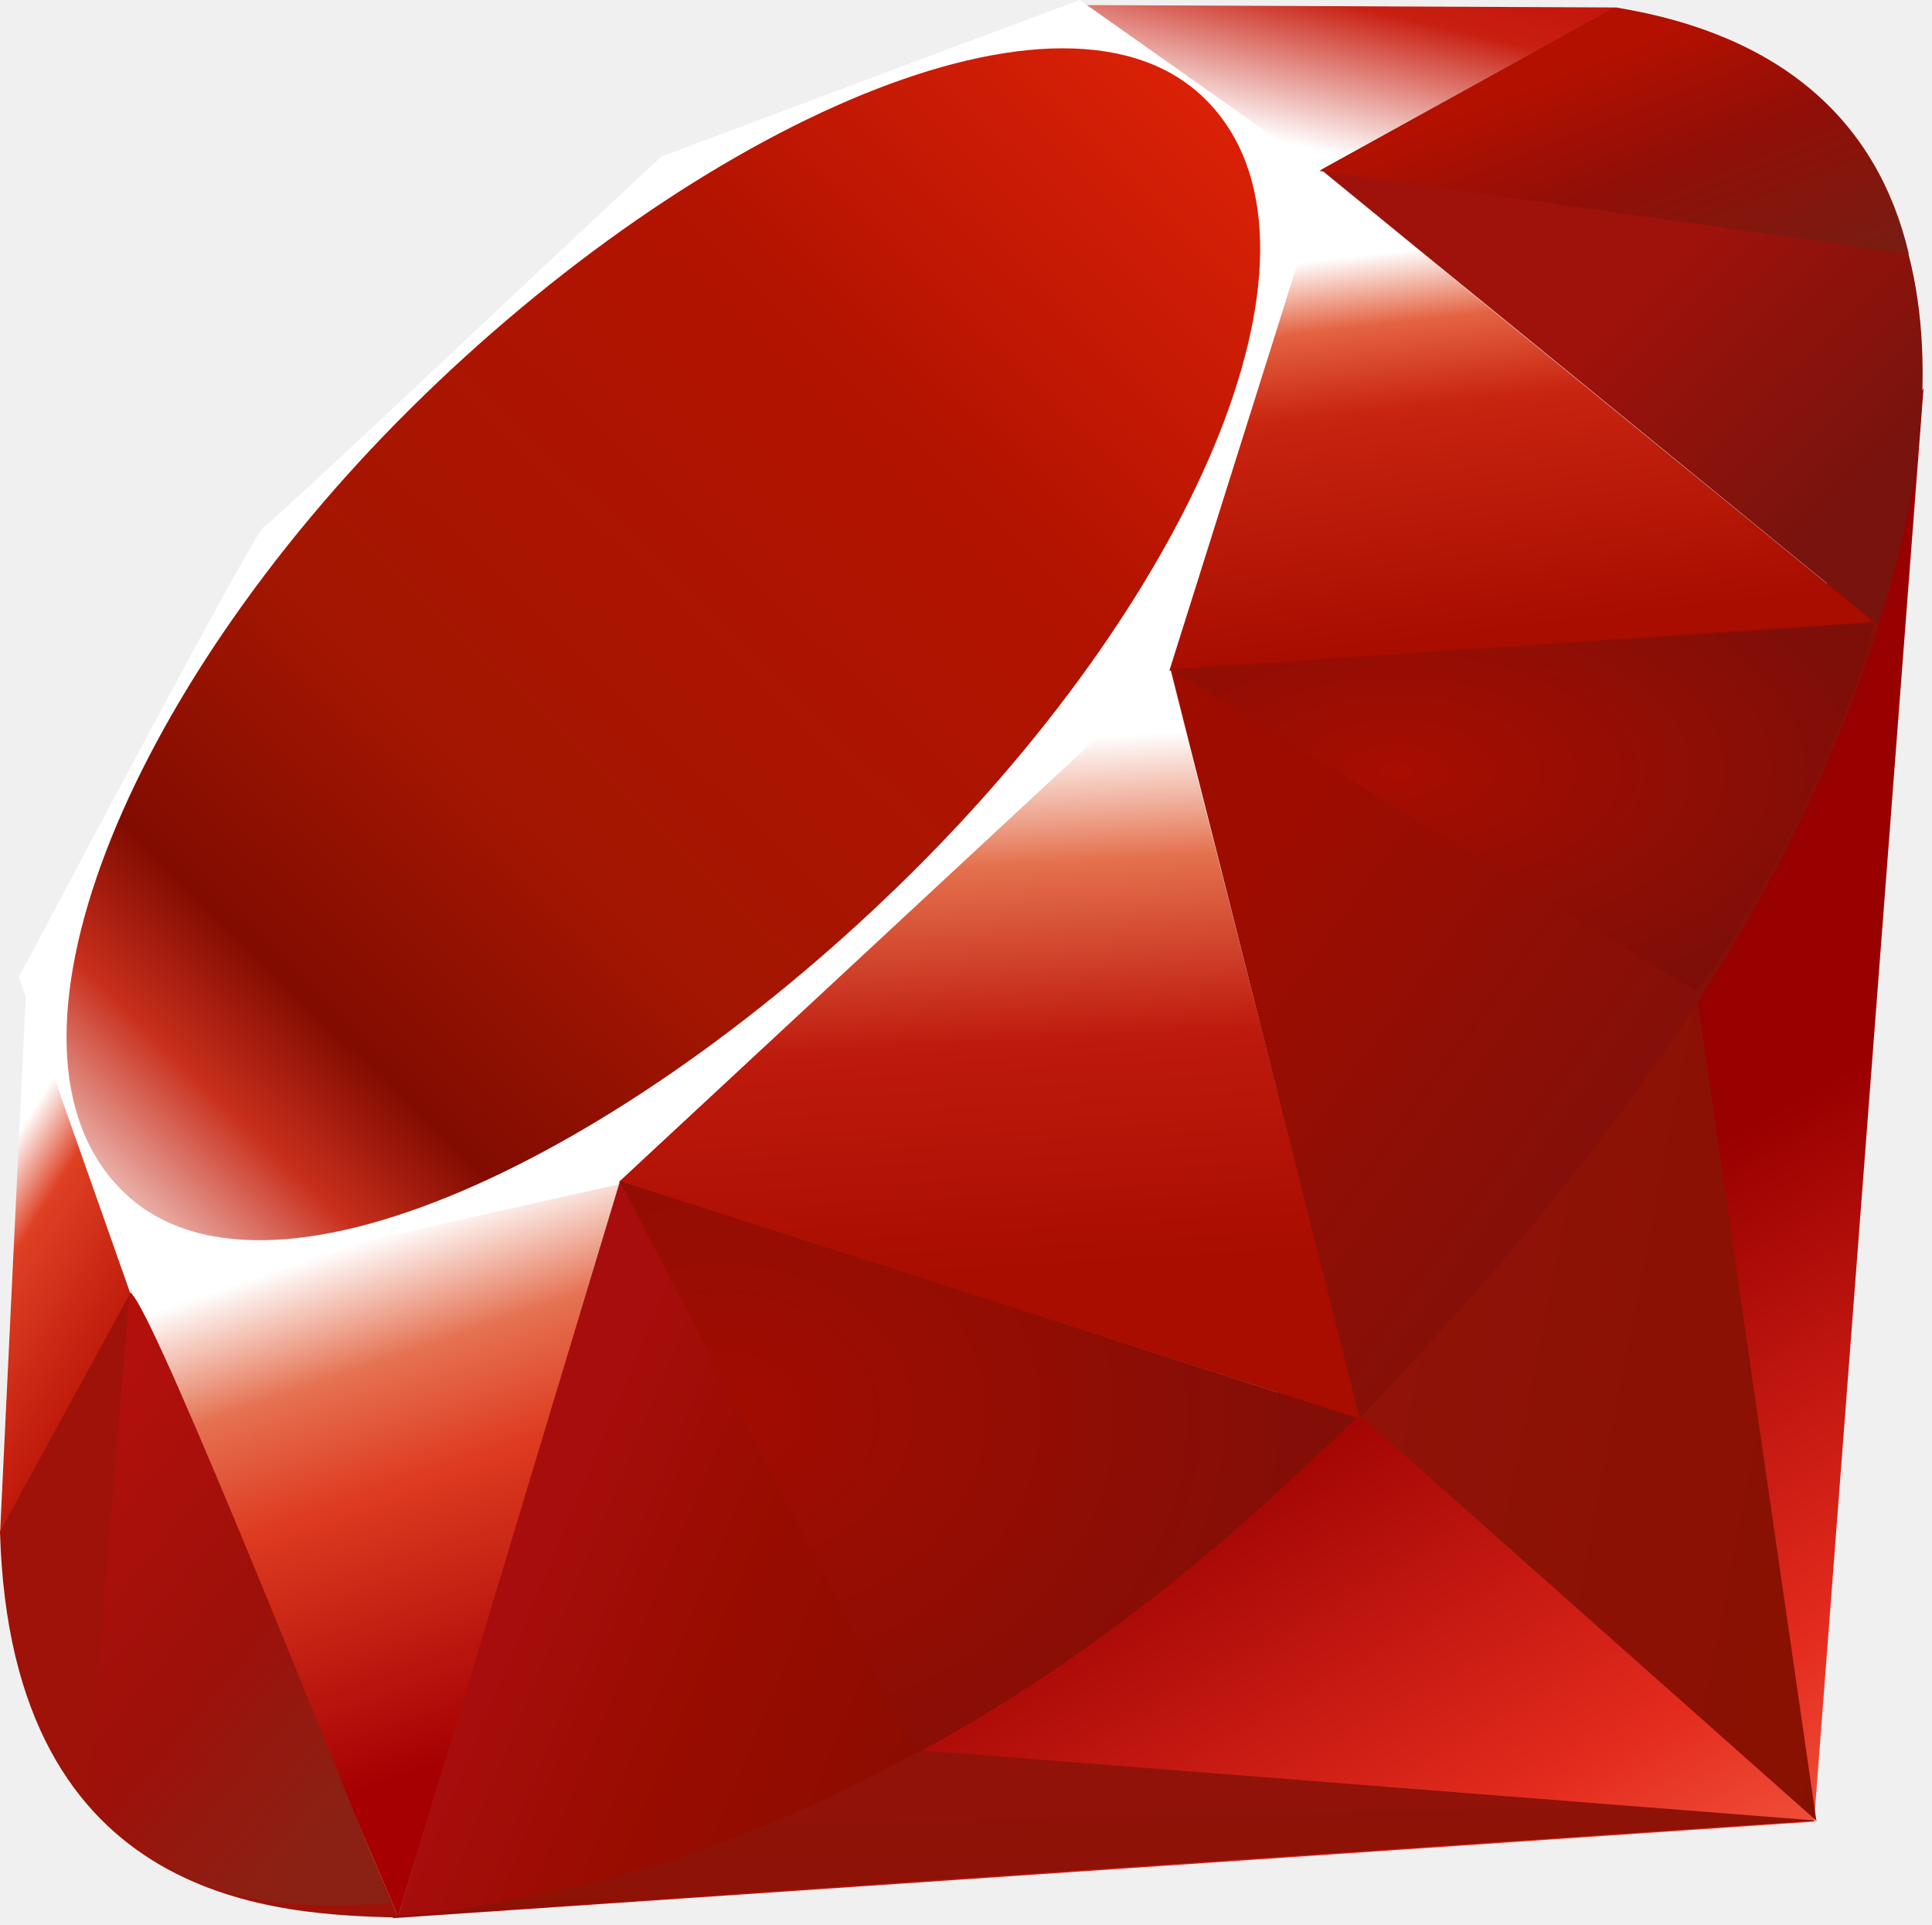
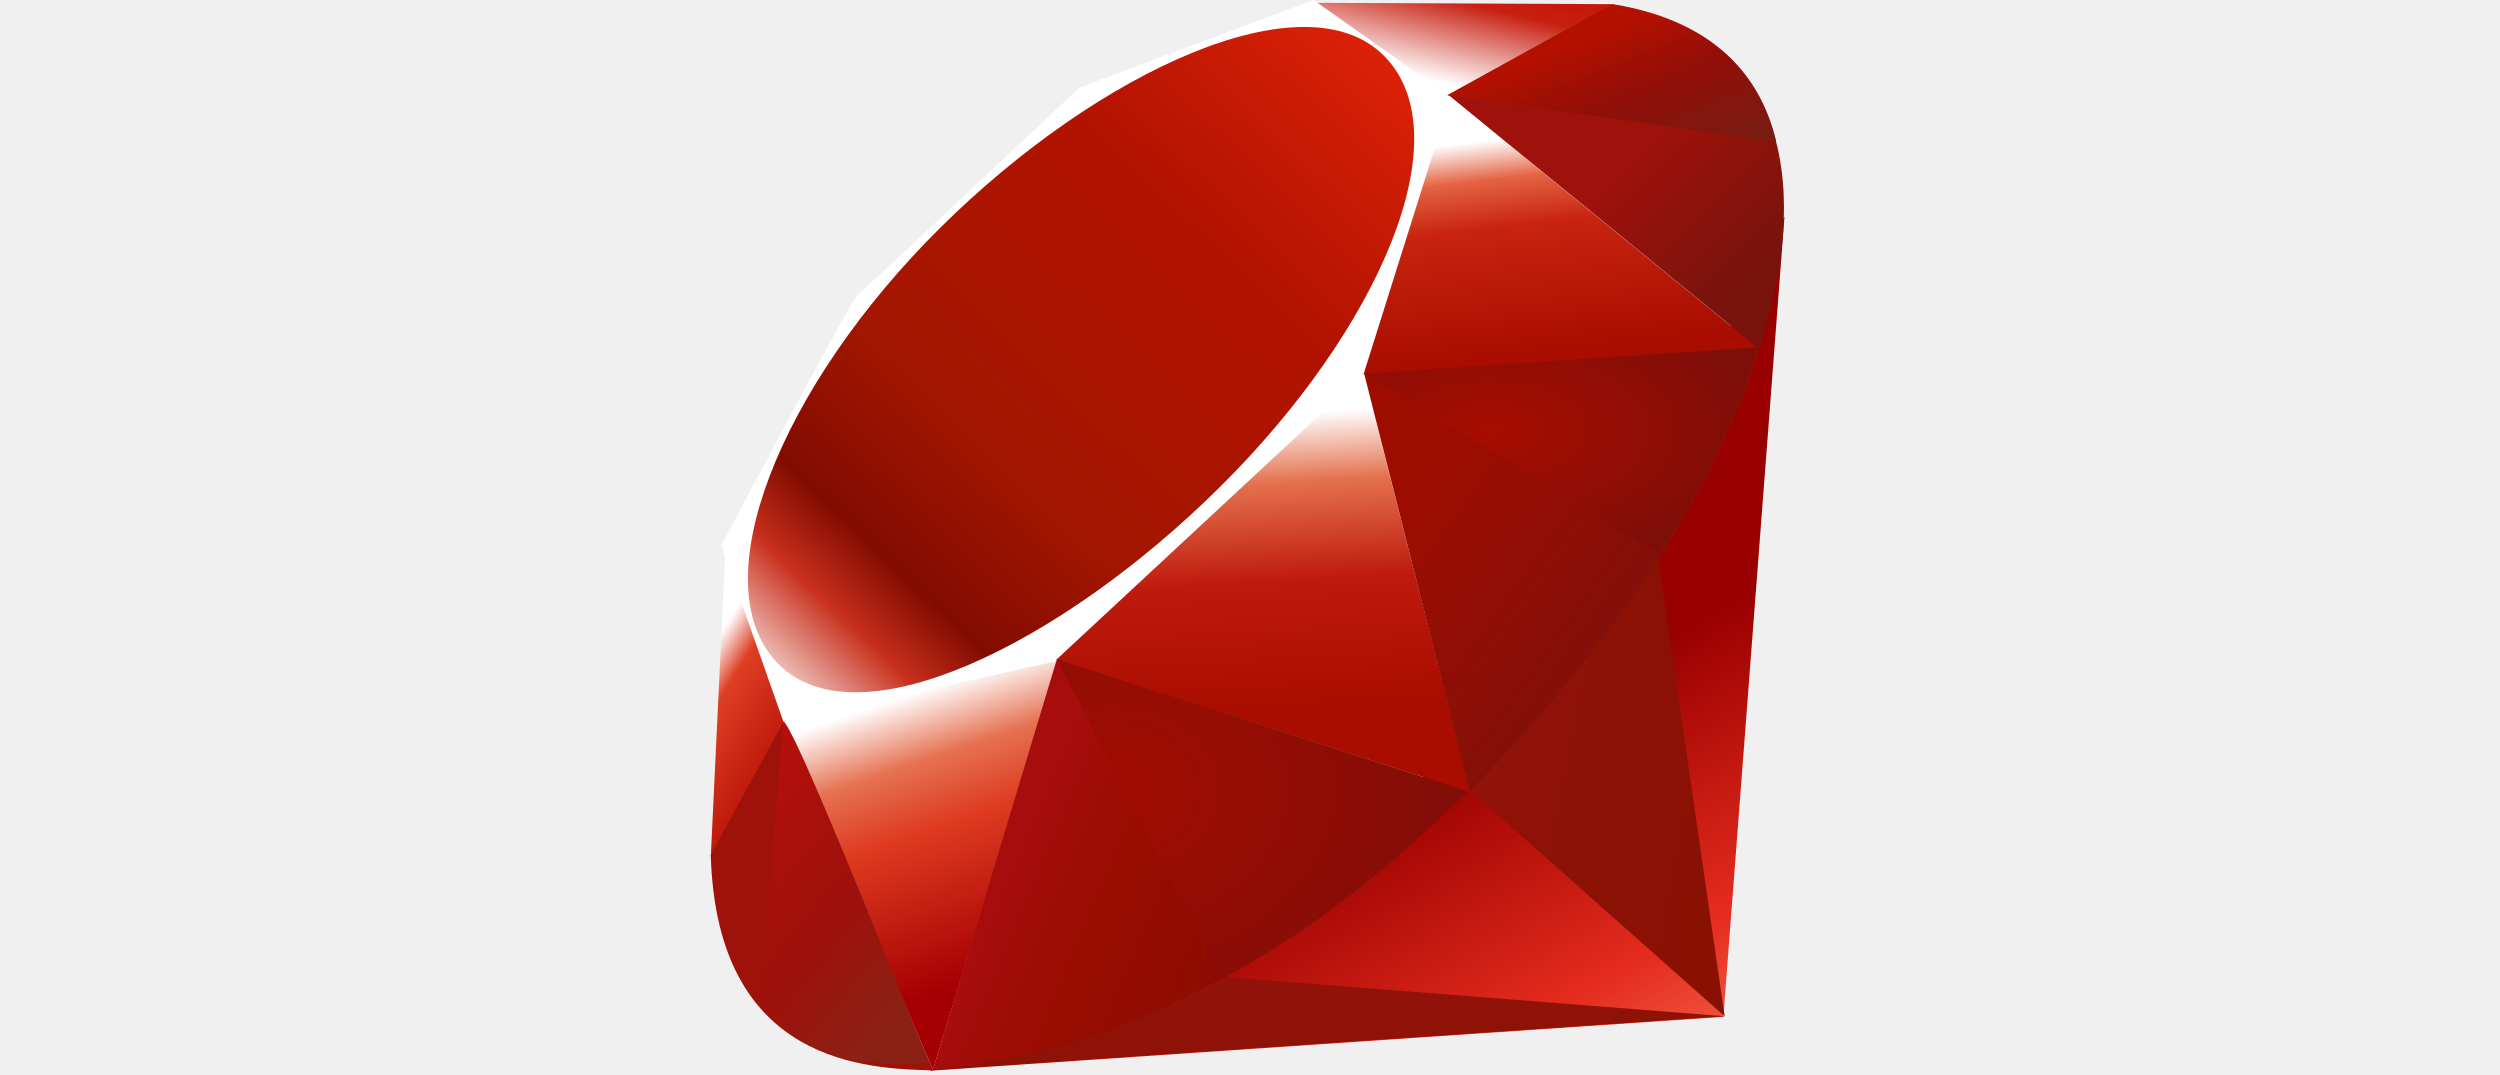
- <svg xmlns="http://www.w3.org/2000/svg" width="256px" height="255px" viewBox="0 0 256 255" version="1.1" preserveAspectRatio="xMidYMid">
+ <svg xmlns="http://www.w3.org/2000/svg" width="256px" height="110px" viewBox="0 0 256 255" version="1.1" preserveAspectRatio="xMidYMid">
  <defs>
    <linearGradient x1="84.75%" y1="111.399%" x2="58.254%" y2="64.584%" id="linearGradient-1">
      <stop stop-color="#FB7655" offset="0%" />
      <stop stop-color="#FB7655" offset="0%" />
      <stop stop-color="#E42B1E" offset="41%" />
      <stop stop-color="#990000" offset="99%" />
      <stop stop-color="#990000" offset="100%" />
    </linearGradient>
    <linearGradient x1="116.651%" y1="60.89%" x2="1.746%" y2="19.288%" id="linearGradient-2">
      <stop stop-color="#871101" offset="0%" />
      <stop stop-color="#871101" offset="0%" />
      <stop stop-color="#911209" offset="99%" />
      <stop stop-color="#911209" offset="100%" />
    </linearGradient>
    <linearGradient x1="75.774%" y1="219.327%" x2="38.978%" y2="7.829%" id="linearGradient-3">
      <stop stop-color="#871101" offset="0%" />
      <stop stop-color="#871101" offset="0%" />
      <stop stop-color="#911209" offset="99%" />
      <stop stop-color="#911209" offset="100%" />
    </linearGradient>
    <linearGradient x1="50.012%" y1="7.234%" x2="66.483%" y2="79.135%" id="linearGradient-4">
      <stop stop-color="#FFFFFF" offset="0%" />
      <stop stop-color="#FFFFFF" offset="0%" />
      <stop stop-color="#E57252" offset="23%" />
      <stop stop-color="#DE3B20" offset="46%" />
      <stop stop-color="#A60003" offset="99%" />
      <stop stop-color="#A60003" offset="100%" />
    </linearGradient>
    <linearGradient x1="46.174%" y1="16.348%" x2="49.932%" y2="83.047%" id="linearGradient-5">
      <stop stop-color="#FFFFFF" offset="0%" />
      <stop stop-color="#FFFFFF" offset="0%" />
      <stop stop-color="#E4714E" offset="23%" />
      <stop stop-color="#BE1A0D" offset="56%" />
      <stop stop-color="#A80D00" offset="99%" />
      <stop stop-color="#A80D00" offset="100%" />
    </linearGradient>
    <linearGradient x1="36.965%" y1="15.594%" x2="49.528%" y2="92.478%" id="linearGradient-6">
      <stop stop-color="#FFFFFF" offset="0%" />
      <stop stop-color="#FFFFFF" offset="0%" />
      <stop stop-color="#E46342" offset="18%" />
      <stop stop-color="#C82410" offset="40%" />
      <stop stop-color="#A80D00" offset="99%" />
      <stop stop-color="#A80D00" offset="100%" />
    </linearGradient>
    <linearGradient x1="13.609%" y1="58.346%" x2="85.764%" y2="-46.717%" id="linearGradient-7">
      <stop stop-color="#FFFFFF" offset="0%" />
      <stop stop-color="#FFFFFF" offset="0%" />
      <stop stop-color="#C81F11" offset="54%" />
      <stop stop-color="#BF0905" offset="99%" />
      <stop stop-color="#BF0905" offset="100%" />
    </linearGradient>
    <linearGradient x1="27.624%" y1="21.135%" x2="50.745%" y2="79.056%" id="linearGradient-8">
      <stop stop-color="#FFFFFF" offset="0%" />
      <stop stop-color="#FFFFFF" offset="0%" />
      <stop stop-color="#DE4024" offset="31%" />
      <stop stop-color="#BF190B" offset="99%" />
      <stop stop-color="#BF190B" offset="100%" />
    </linearGradient>
    <linearGradient x1="-20.667%" y1="122.282%" x2="104.242%" y2="-6.342%" id="linearGradient-9">
      <stop stop-color="#BD0012" offset="0%" />
      <stop stop-color="#BD0012" offset="0%" />
      <stop stop-color="#FFFFFF" offset="7%" />
      <stop stop-color="#FFFFFF" offset="17%" />
      <stop stop-color="#C82F1C" offset="27%" />
      <stop stop-color="#820C01" offset="33%" />
      <stop stop-color="#A31601" offset="46%" />
      <stop stop-color="#B31301" offset="72%" />
      <stop stop-color="#E82609" offset="99%" />
      <stop stop-color="#E82609" offset="100%" />
    </linearGradient>
    <linearGradient x1="58.792%" y1="65.205%" x2="11.964%" y2="50.128%" id="linearGradient-10">
      <stop stop-color="#8C0C01" offset="0%" />
      <stop stop-color="#8C0C01" offset="0%" />
      <stop stop-color="#990C00" offset="54%" />
      <stop stop-color="#A80D0E" offset="99%" />
      <stop stop-color="#A80D0E" offset="100%" />
    </linearGradient>
    <linearGradient x1="79.319%" y1="62.754%" x2="23.088%" y2="17.888%" id="linearGradient-11">
      <stop stop-color="#7E110B" offset="0%" />
      <stop stop-color="#7E110B" offset="0%" />
      <stop stop-color="#9E0C00" offset="99%" />
      <stop stop-color="#9E0C00" offset="100%" />
    </linearGradient>
    <linearGradient x1="92.88%" y1="74.122%" x2="59.841%" y2="39.704%" id="linearGradient-12">
      <stop stop-color="#79130D" offset="0%" />
      <stop stop-color="#79130D" offset="0%" />
      <stop stop-color="#9E120B" offset="99%" />
      <stop stop-color="#9E120B" offset="100%" />
    </linearGradient>
    <radialGradient cx="32.001%" cy="40.21%" fx="32.001%" fy="40.21%" r="69.573%" id="radialGradient-13">
      <stop stop-color="#A80D00" offset="0%" />
      <stop stop-color="#A80D00" offset="0%" />
      <stop stop-color="#7E0E08" offset="99%" />
      <stop stop-color="#7E0E08" offset="100%" />
    </radialGradient>
    <radialGradient cx="13.549%" cy="40.86%" fx="13.549%" fy="40.86%" r="88.386%" id="radialGradient-14">
      <stop stop-color="#A30C00" offset="0%" />
      <stop stop-color="#A30C00" offset="0%" />
      <stop stop-color="#800E08" offset="99%" />
      <stop stop-color="#800E08" offset="100%" />
    </radialGradient>
    <linearGradient x1="56.57%" y1="101.717%" x2="3.105%" y2="11.993%" id="linearGradient-15">
      <stop stop-color="#8B2114" offset="0%" />
      <stop stop-color="#8B2114" offset="0%" />
      <stop stop-color="#9E100A" offset="43%" />
      <stop stop-color="#B3100C" offset="99%" />
      <stop stop-color="#B3100C" offset="100%" />
    </linearGradient>
    <linearGradient x1="30.87%" y1="35.599%" x2="92.471%" y2="100.694%" id="linearGradient-16">
      <stop stop-color="#B31000" offset="0%" />
      <stop stop-color="#B31000" offset="0%" />
      <stop stop-color="#910F08" offset="44%" />
      <stop stop-color="#791C12" offset="99%" />
      <stop stop-color="#791C12" offset="100%" />
    </linearGradient>
  </defs>
  <g>
    <path d="M197.467,167.764 L51.946,254.173 L240.369,241.387 L254.881,51.393 L197.467,167.764 Z" fill="url(#linearGradient-1)" />
    <path d="M240.677,241.257 L224.482,129.479 L180.369,187.729 L240.677,241.257 Z" fill="url(#linearGradient-2)" />
    <path d="M240.896,241.257 L122.25,231.944 L52.576,253.93 L240.896,241.257 Z" fill="url(#linearGradient-3)" />
    <path d="M52.744,253.955 L82.383,156.855 L17.161,170.801 L52.744,253.955 Z" fill="url(#linearGradient-4)" />
    <path d="M180.358,188.051 L153.085,81.225 L75.038,154.385 L180.358,188.051 Z" fill="url(#linearGradient-5)" />
    <path d="M248.693,82.73 L174.916,22.474 L154.372,88.892 L248.693,82.73 Z" fill="url(#linearGradient-6)" />
    <path d="M214.191,0.991 L170.8,24.97 L143.424,0.669 L214.191,0.991 Z" fill="url(#linearGradient-7)" />
    <path d="M0,203.372 L18.177,170.221 L3.473,130.727 L0,203.372 Z" fill="url(#linearGradient-8)" />
    <path d="M2.496,129.479 L17.29,171.443 L81.573,157.021 L154.964,88.814 L175.675,23.027 L143.063,0 L87.618,20.75 C70.149,36.998 36.252,69.146 35.03,69.75 C33.82,70.368 12.646,110.389 2.496,129.479 L2.496,129.479 Z" fill="#FFFFFF" />
    <path d="M54.442,54.094 C92.302,16.556 141.109,-5.622 159.839,13.276 C178.558,32.174 158.707,78.099 120.847,115.625 C82.988,153.15 34.785,176.55 16.068,157.652 C-2.663,138.767 16.582,91.62 54.442,54.094 L54.442,54.094 Z" fill="url(#linearGradient-9)" />
    <path d="M52.744,253.916 L82.152,156.507 L179.817,187.883 C144.505,220.996 105.23,248.989 52.744,253.916 L52.744,253.916 Z" fill="url(#linearGradient-10)" />
    <path d="M155.092,88.622 L180.165,187.935 C209.663,156.919 236.137,123.575 249.103,82.332 L155.092,88.622 L155.092,88.622 Z" fill="url(#linearGradient-11)" />
    <path d="M248.847,82.833 C258.882,52.551 261.197,9.108 213.881,1.042 L175.056,22.487 L248.847,82.833 L248.847,82.833 Z" fill="url(#linearGradient-12)" />
    <path d="M0,202.935 C1.389,252.914 37.448,253.659 52.808,254.097 L17.328,171.237 L0,202.935 L0,202.935 Z" fill="#9E1209" />
    <path d="M155.232,88.777 C177.899,102.709 223.582,130.689 224.508,131.203 C225.948,132.014 244.203,100.419 248.346,82.563 L155.232,88.777 L155.232,88.777 Z" fill="url(#radialGradient-13)" />
    <path d="M82.113,156.507 L121.426,232.355 C144.672,219.748 162.875,204.388 179.547,187.935 L82.113,156.507 L82.113,156.507 Z" fill="url(#radialGradient-14)" />
    <path d="M17.174,171.34 L11.604,237.668 C22.114,252.025 36.573,253.273 51.74,252.154 C40.767,224.843 18.846,170.234 17.174,171.34 L17.174,171.34 Z" fill="url(#linearGradient-15)" />
    <path d="M174.826,22.654 L252.925,33.614 C248.757,15.952 235.957,4.554 214.139,0.991 L174.826,22.654 L174.826,22.654 Z" fill="url(#linearGradient-16)" />
  </g>
</svg>
